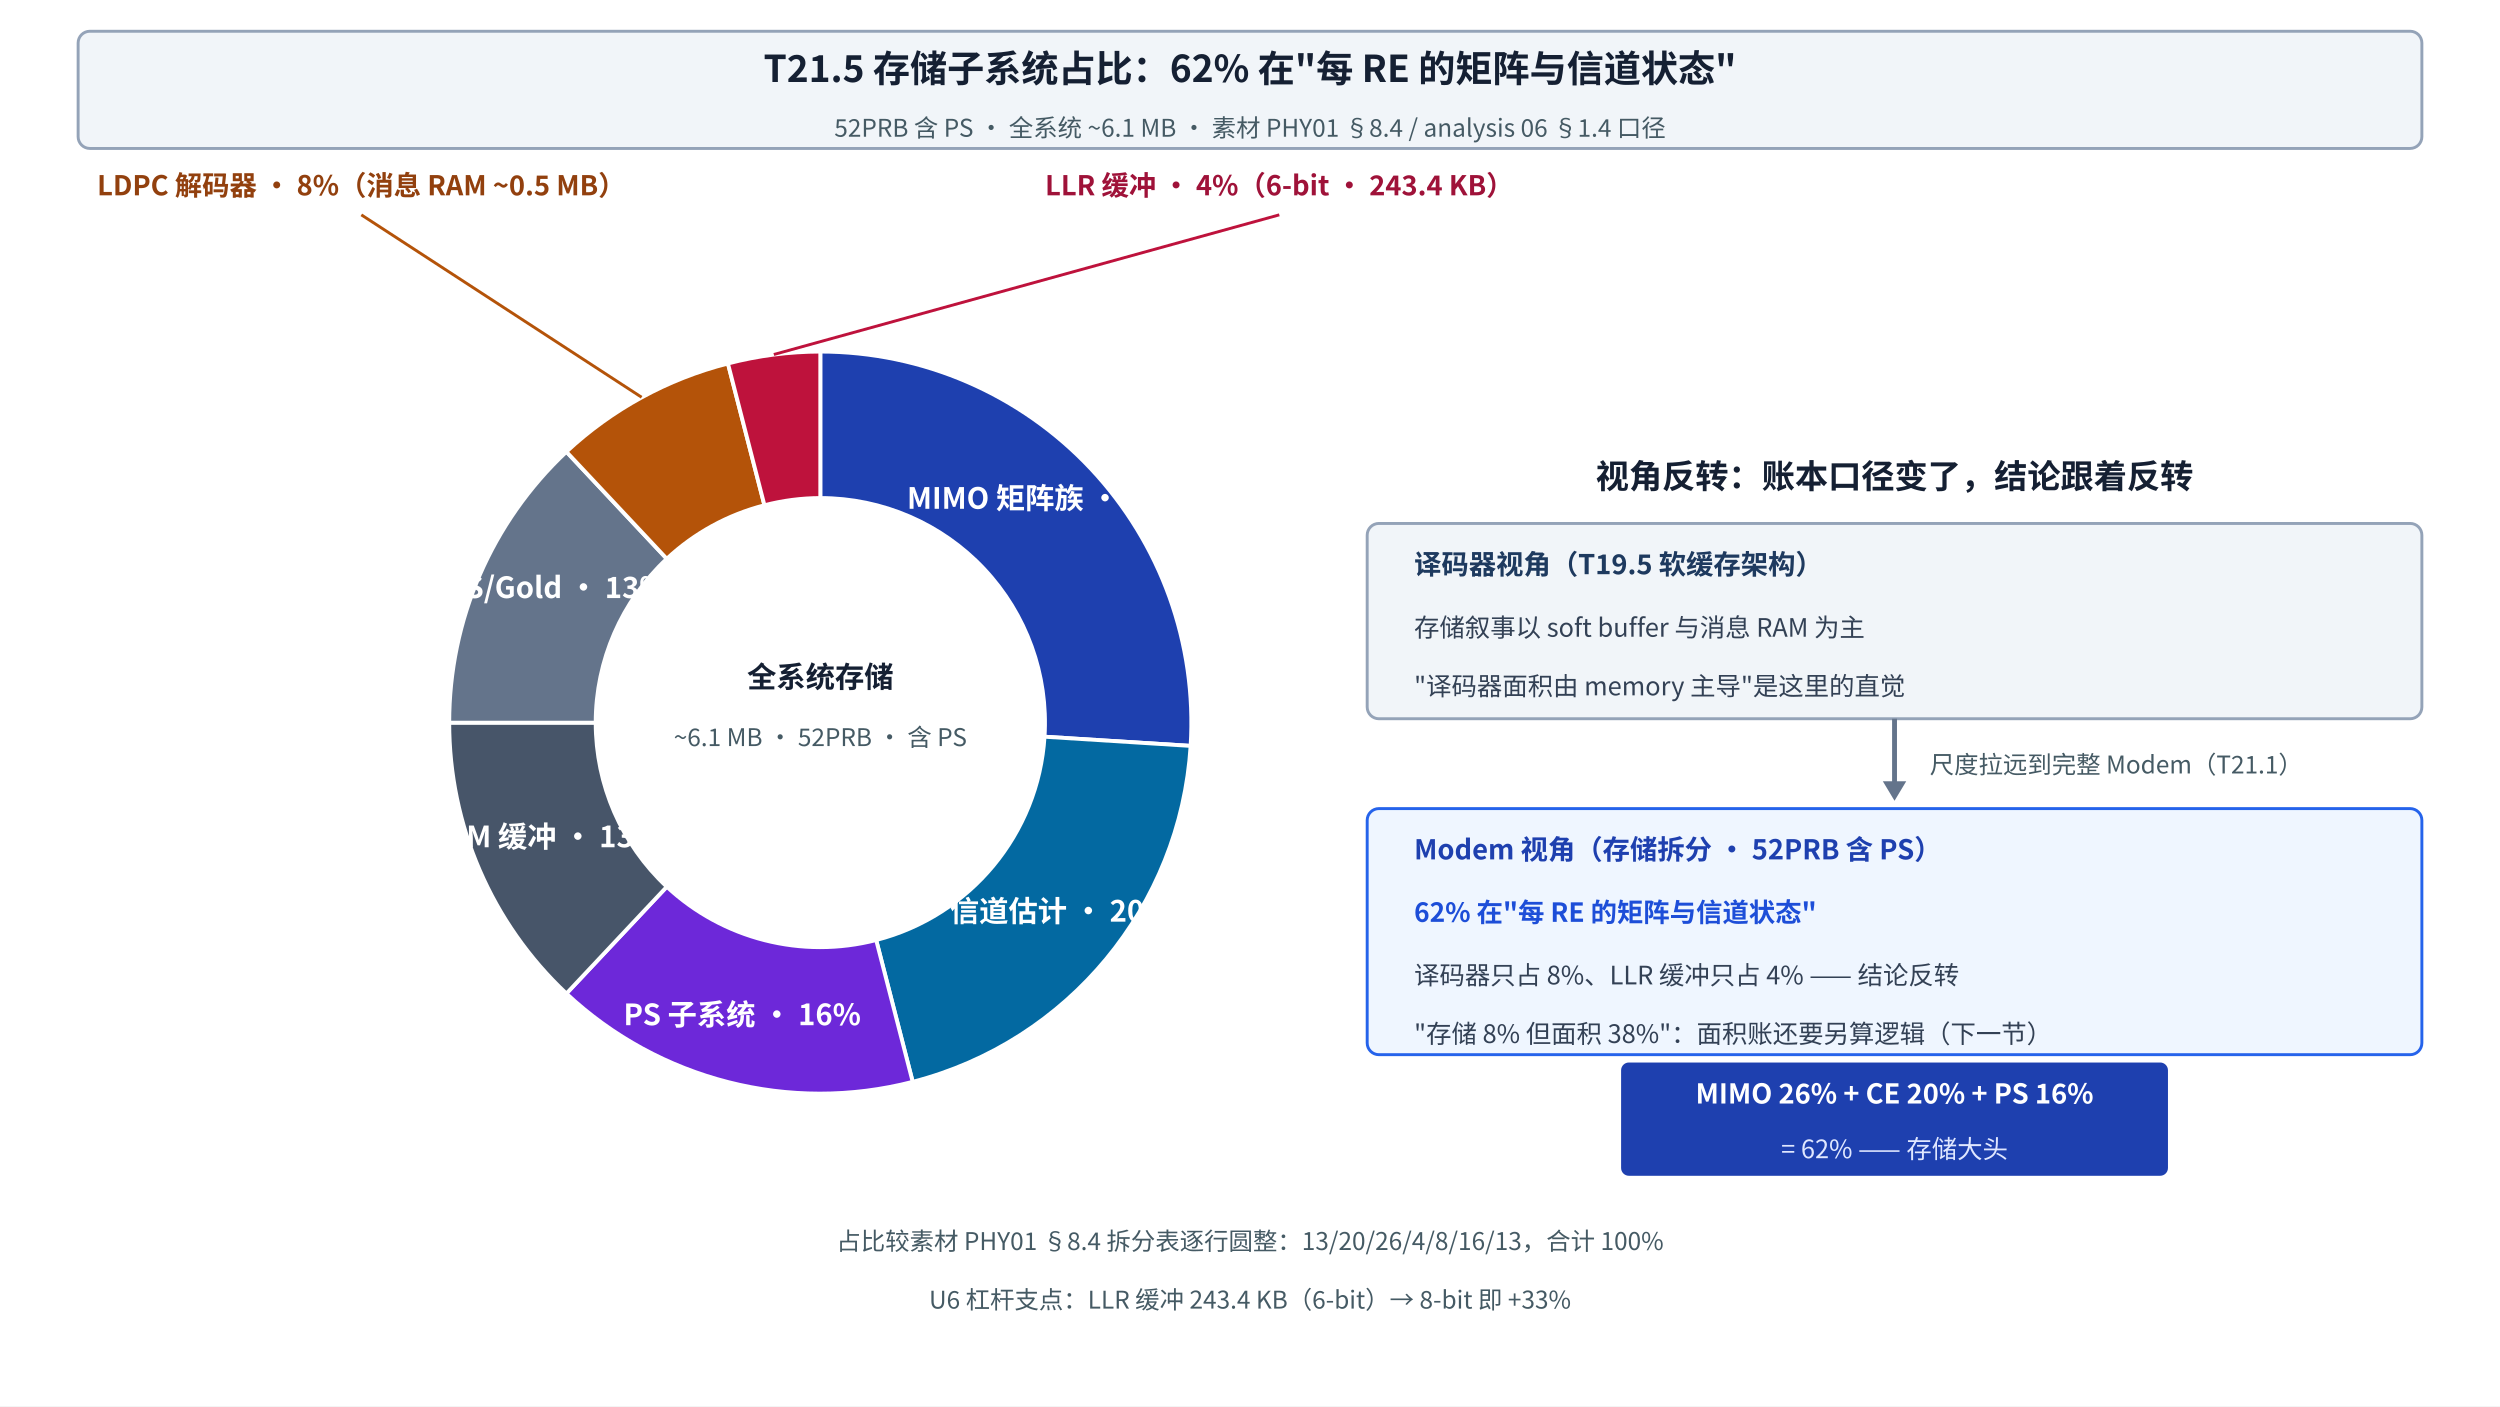
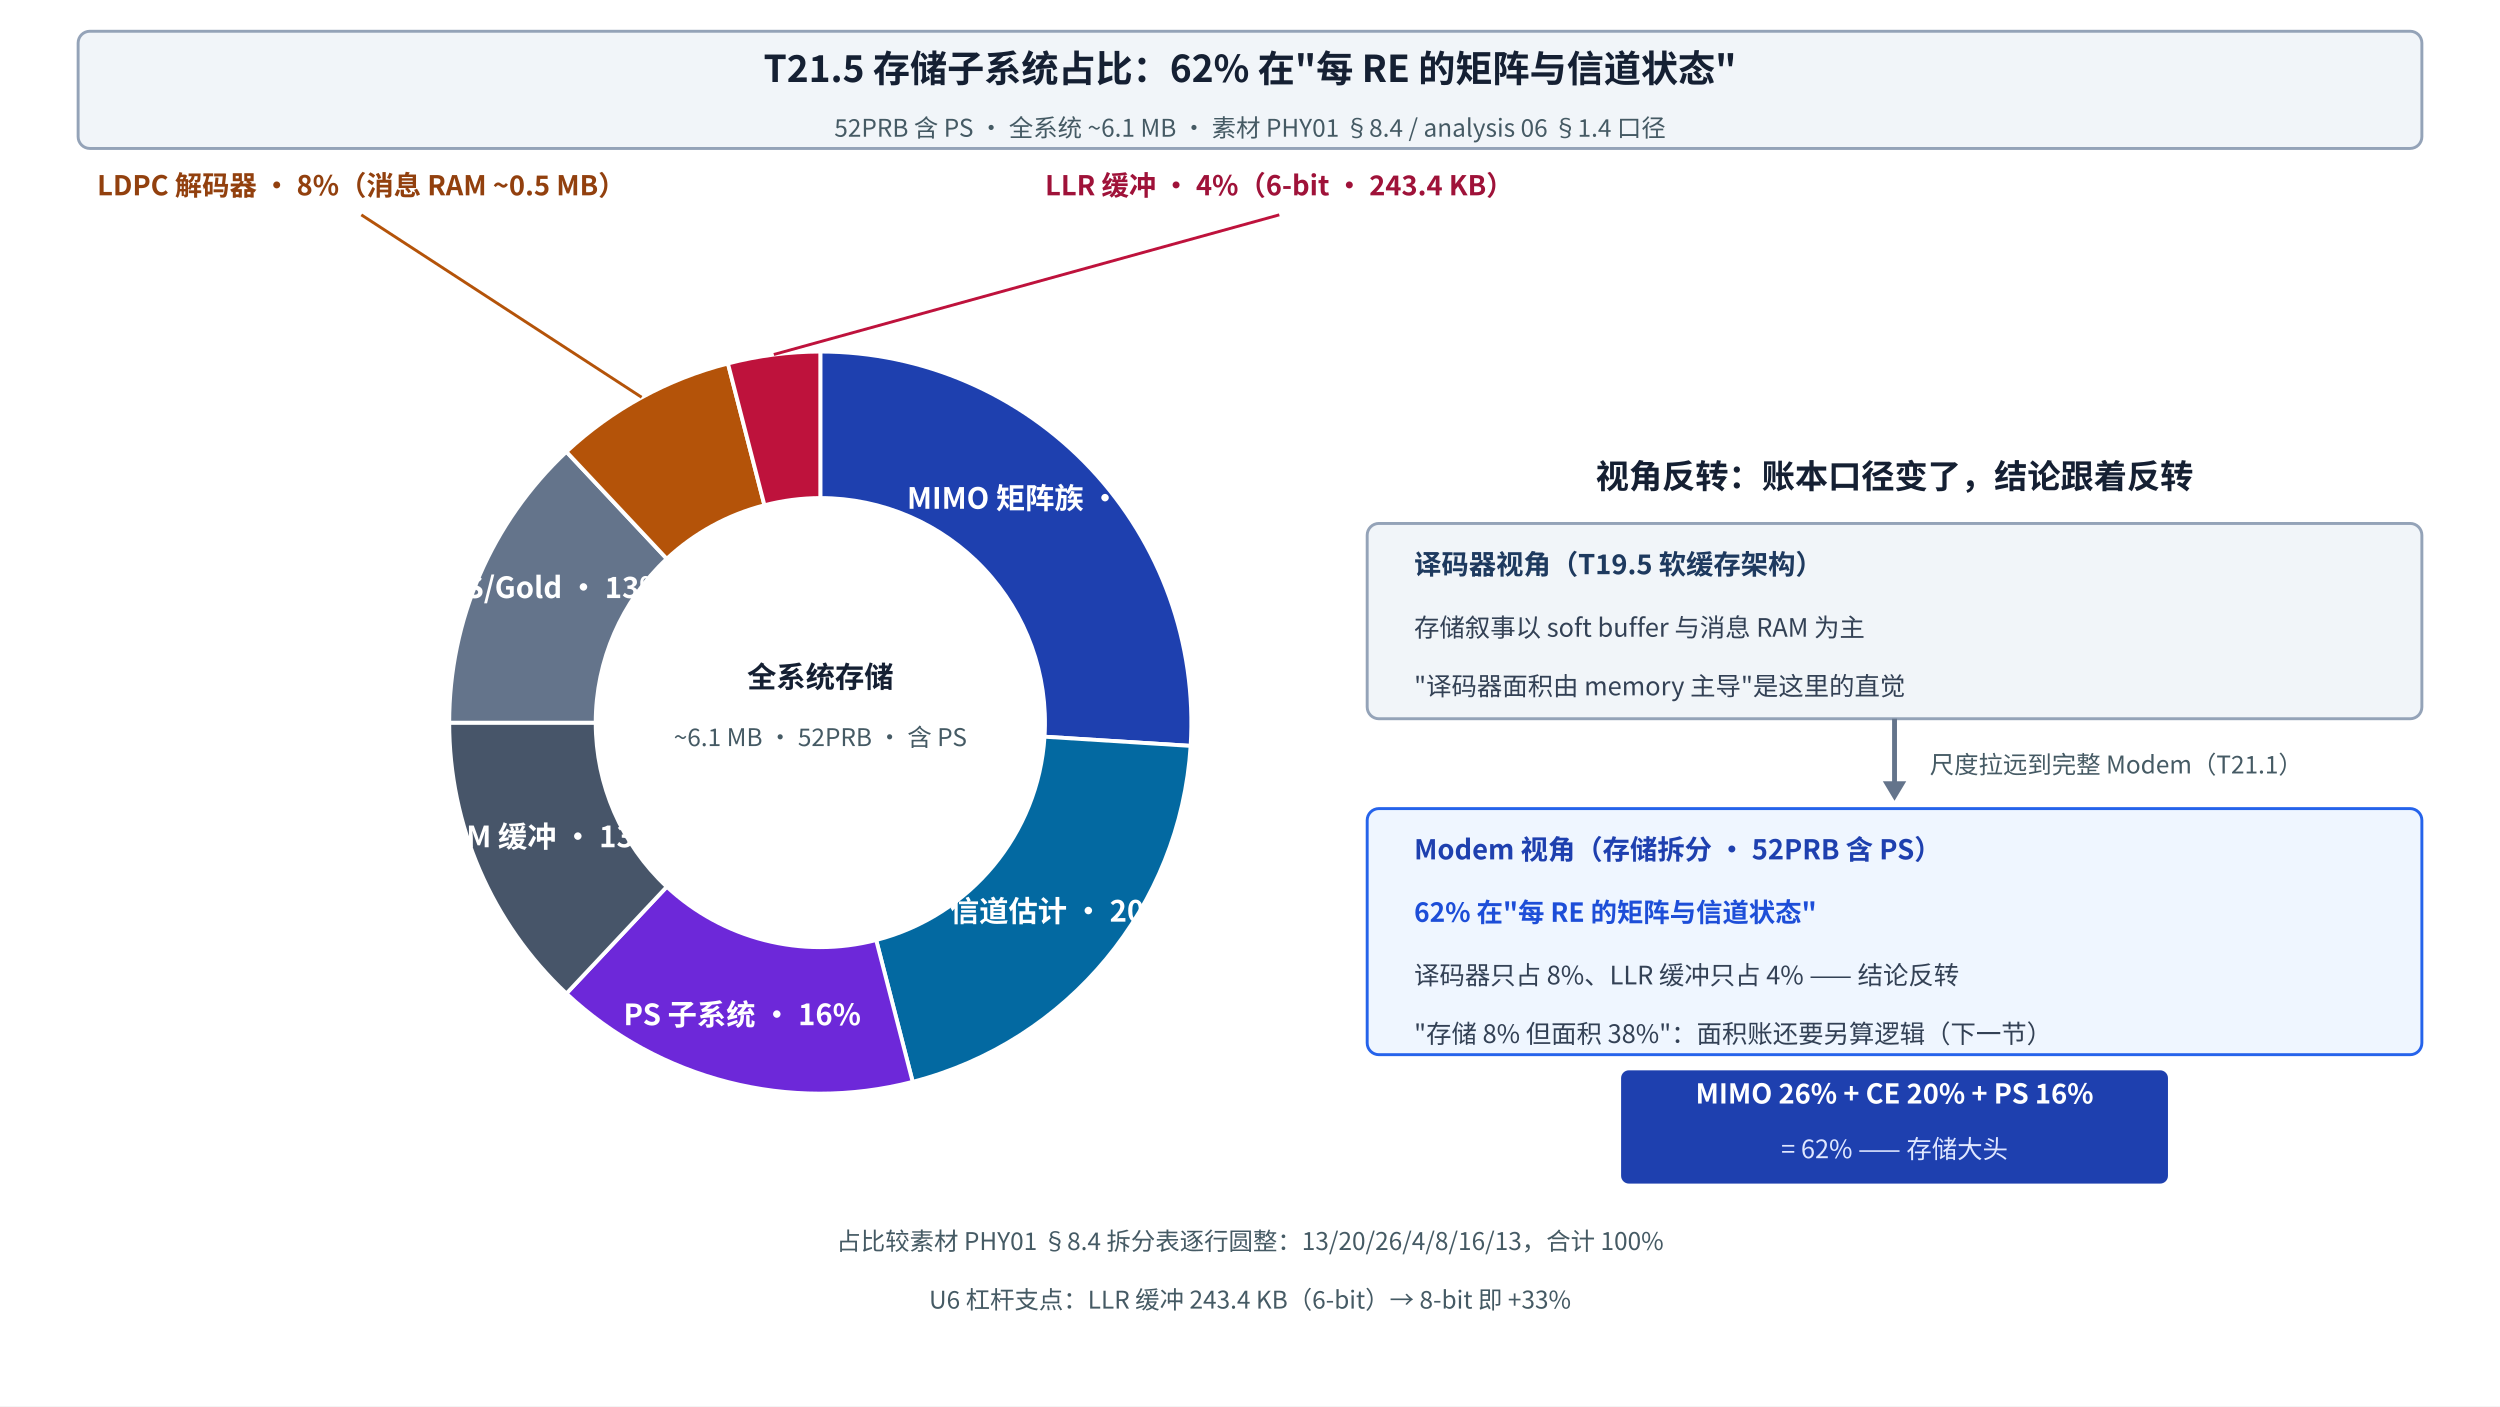
<svg xmlns="http://www.w3.org/2000/svg" width="1280" height="720" viewBox="0 0 1280 720" role="img" font-family="'Noto Sans CJK SC','Source Han Sans SC','PingFang SC','Microsoft YaHei',system-ui,sans-serif">
  <rect x="0" y="0" width="1280" height="720" fill="#FFFFFF" />
  <rect x="40" y="16" width="1200" height="60" rx="6" fill="#F1F5F9" stroke="#94A3B8" stroke-width="1.5" />
  <text x="640" y="42" font-size="19" font-weight="700" fill="#152033" text-anchor="middle">T21.5 存储子系统占比：62% 在"每 RE 的矩阵与信道状态"</text>
  <text x="640" y="70" font-size="12.5" fill="#455A64" text-anchor="middle">52PRB 含 PS · 全系统 ~6.1 MB · 素材 PHY01 §8.4 / analysis 06 §1.4 口径</text>
  <path d="M 420 180 A 190 190 0 0 1 609.6 381.9 L 534.8 377.2 A 115 115 0 0 0 420 255 Z" fill="#1E40AF" stroke="#FFFFFF" stroke-width="2" />
  <path d="M 609.6 381.9 A 190 190 0 0 1 467.3 553.9 L 448.6 481.3 A 115 115 0 0 0 534.8 377.2 Z" fill="#0369A1" stroke="#FFFFFF" stroke-width="2" />
  <path d="M 467.3 553.9 A 190 190 0 0 1 290.0 508.7 L 341.4 454.0 A 115 115 0 0 0 448.6 481.3 Z" fill="#6D28D9" stroke="#FFFFFF" stroke-width="2" />
  <path d="M 290.0 508.7 A 190 190 0 0 1 230.0 370.0 L 305.0 370.0 A 115 115 0 0 0 341.4 454.0 Z" fill="#475569" stroke="#FFFFFF" stroke-width="2" />
  <path d="M 230.0 370.0 A 190 190 0 0 1 290.0 231.3 L 341.4 286.1 A 115 115 0 0 0 305.0 370.0 Z" fill="#64748B" stroke="#FFFFFF" stroke-width="2" />
  <path d="M 290.0 231.3 A 190 190 0 0 1 372.7 186.1 L 391.4 258.7 A 115 115 0 0 0 341.4 286.1 Z" fill="#B45309" stroke="#FFFFFF" stroke-width="2" />
  <path d="M 372.7 186.1 A 190 190 0 0 1 420.0 180.0 L 420.0 255.0 A 115 115 0 0 0 391.4 258.7 Z" fill="#BE123C" stroke="#FFFFFF" stroke-width="2" />
  <text x="536.6" y="260.5" font-size="15" font-weight="700" fill="#FFFFFF" text-anchor="middle">MIMO 矩阵族 · 26%</text>
  <text x="543.3" y="471.9" font-size="15" font-weight="700" fill="#FFFFFF" text-anchor="middle">信道估计 · 20%</text>
  <text x="380.0" y="524.9" font-size="15" font-weight="700" fill="#FFFFFF" text-anchor="middle">PS 子系统 · 16%</text>
  <text x="273.3" y="433.8" font-size="15" font-weight="700" fill="#FFFFFF" text-anchor="middle">OFDM 缓冲 · 13%</text>
  <text x="273.3" y="306.2" font-size="15" font-weight="700" fill="#FFFFFF" text-anchor="middle">DMRS/Gold · 13%</text>
  <text x="420" y="352" font-size="15" font-weight="700" fill="#152033" text-anchor="middle">全系统存储</text>
  <text x="420" y="382" font-size="12.5" fill="#455A64" text-anchor="middle">~6.1 MB · 52PRB · 含 PS</text>
  <line x1="185" y1="110" x2="328.5" y2="203.4" stroke="#B45309" stroke-width="1.5" />
  <text x="185" y="100" font-size="14" font-weight="700" fill="#92400E" text-anchor="middle">LDPC 解码器 · 8%（消息 RAM ~0.5 MB）</text>
  <line x1="655" y1="110" x2="396.2" y2="181.5" stroke="#BE123C" stroke-width="1.5" />
  <text x="655" y="100" font-size="14" font-weight="700" fill="#9F1239" text-anchor="middle">LLR 缓冲 · 4%（6-bit · 243.4 KB）</text>
  <text x="970" y="250" font-size="17" font-weight="700" fill="#152033" text-anchor="middle">视角反转：账本口径变了，结论跟着反转</text>
  <rect x="700" y="268" width="540" height="100" rx="6" fill="#F1F5F9" stroke="#94A3B8" stroke-width="1.5" />
  <text x="724" y="294" font-size="14" font-weight="700" fill="#1E3A5F">译码器视角（T19.5 软缓存架构）</text>
  <text x="724" y="326" font-size="13" fill="#334155">存储叙事以 soft buffer 与消息 RAM 为主</text>
  <text x="724" y="356" font-size="13" fill="#334155">"译码器面积由 memory 主导"是这里的直觉</text>
  <line x1="970" y1="368" x2="970" y2="404" stroke="#64748B" stroke-width="2.5" />
  <polygon points="964,400 976,400 970,410" fill="#64748B" />
  <text x="988" y="396" font-size="12.5" fill="#455A64">尺度拉远到完整 Modem（T21.1）</text>
  <rect x="700" y="414" width="540" height="126" rx="6" fill="#EFF6FF" stroke="#2563EB" stroke-width="1.5" />
  <text x="724" y="440" font-size="14" font-weight="700" fill="#1E40AF">Modem 视角（存储拆分 · 52PRB 含 PS）</text>
  <text x="724" y="472" font-size="13.5" font-weight="700" fill="#1D4ED8">62% 在"每 RE 的矩阵与信道状态"</text>
  <text x="724" y="504" font-size="13" fill="#334155">译码器只占 8%、LLR 缓冲只占 4% —— 结论反转</text>
  <text x="724" y="534" font-size="13" fill="#334155">"存储 8% 但面积 38%"：面积账还要另算逻辑（下一节）</text>
-   <rect x="830" y="544" width="280" height="58" rx="4" fill="#1E40AF" />
+   <rect x="830" y="548" width="280" height="58" rx="4" fill="#1E40AF" />
  <text x="970" y="565" font-size="14" font-weight="700" fill="#FFFFFF" text-anchor="middle">MIMO 26% + CE 20% + PS 16%</text>
  <text x="970" y="593" font-size="13" fill="#E0E7FF" text-anchor="middle">= 62% —— 存储大头</text>
  <text x="640" y="640" font-size="12.5" fill="#455A64" text-anchor="middle">占比较素材 PHY01 §8.4 拆分表逐行圆整：13/20/26/4/8/16/13，合计 100%</text>
  <text x="640" y="670" font-size="12.5" fill="#455A64" text-anchor="middle">U6 杠杆支点：LLR 缓冲 243.4 KB（6-bit）→ 8-bit 即 +33%</text>
</svg>
